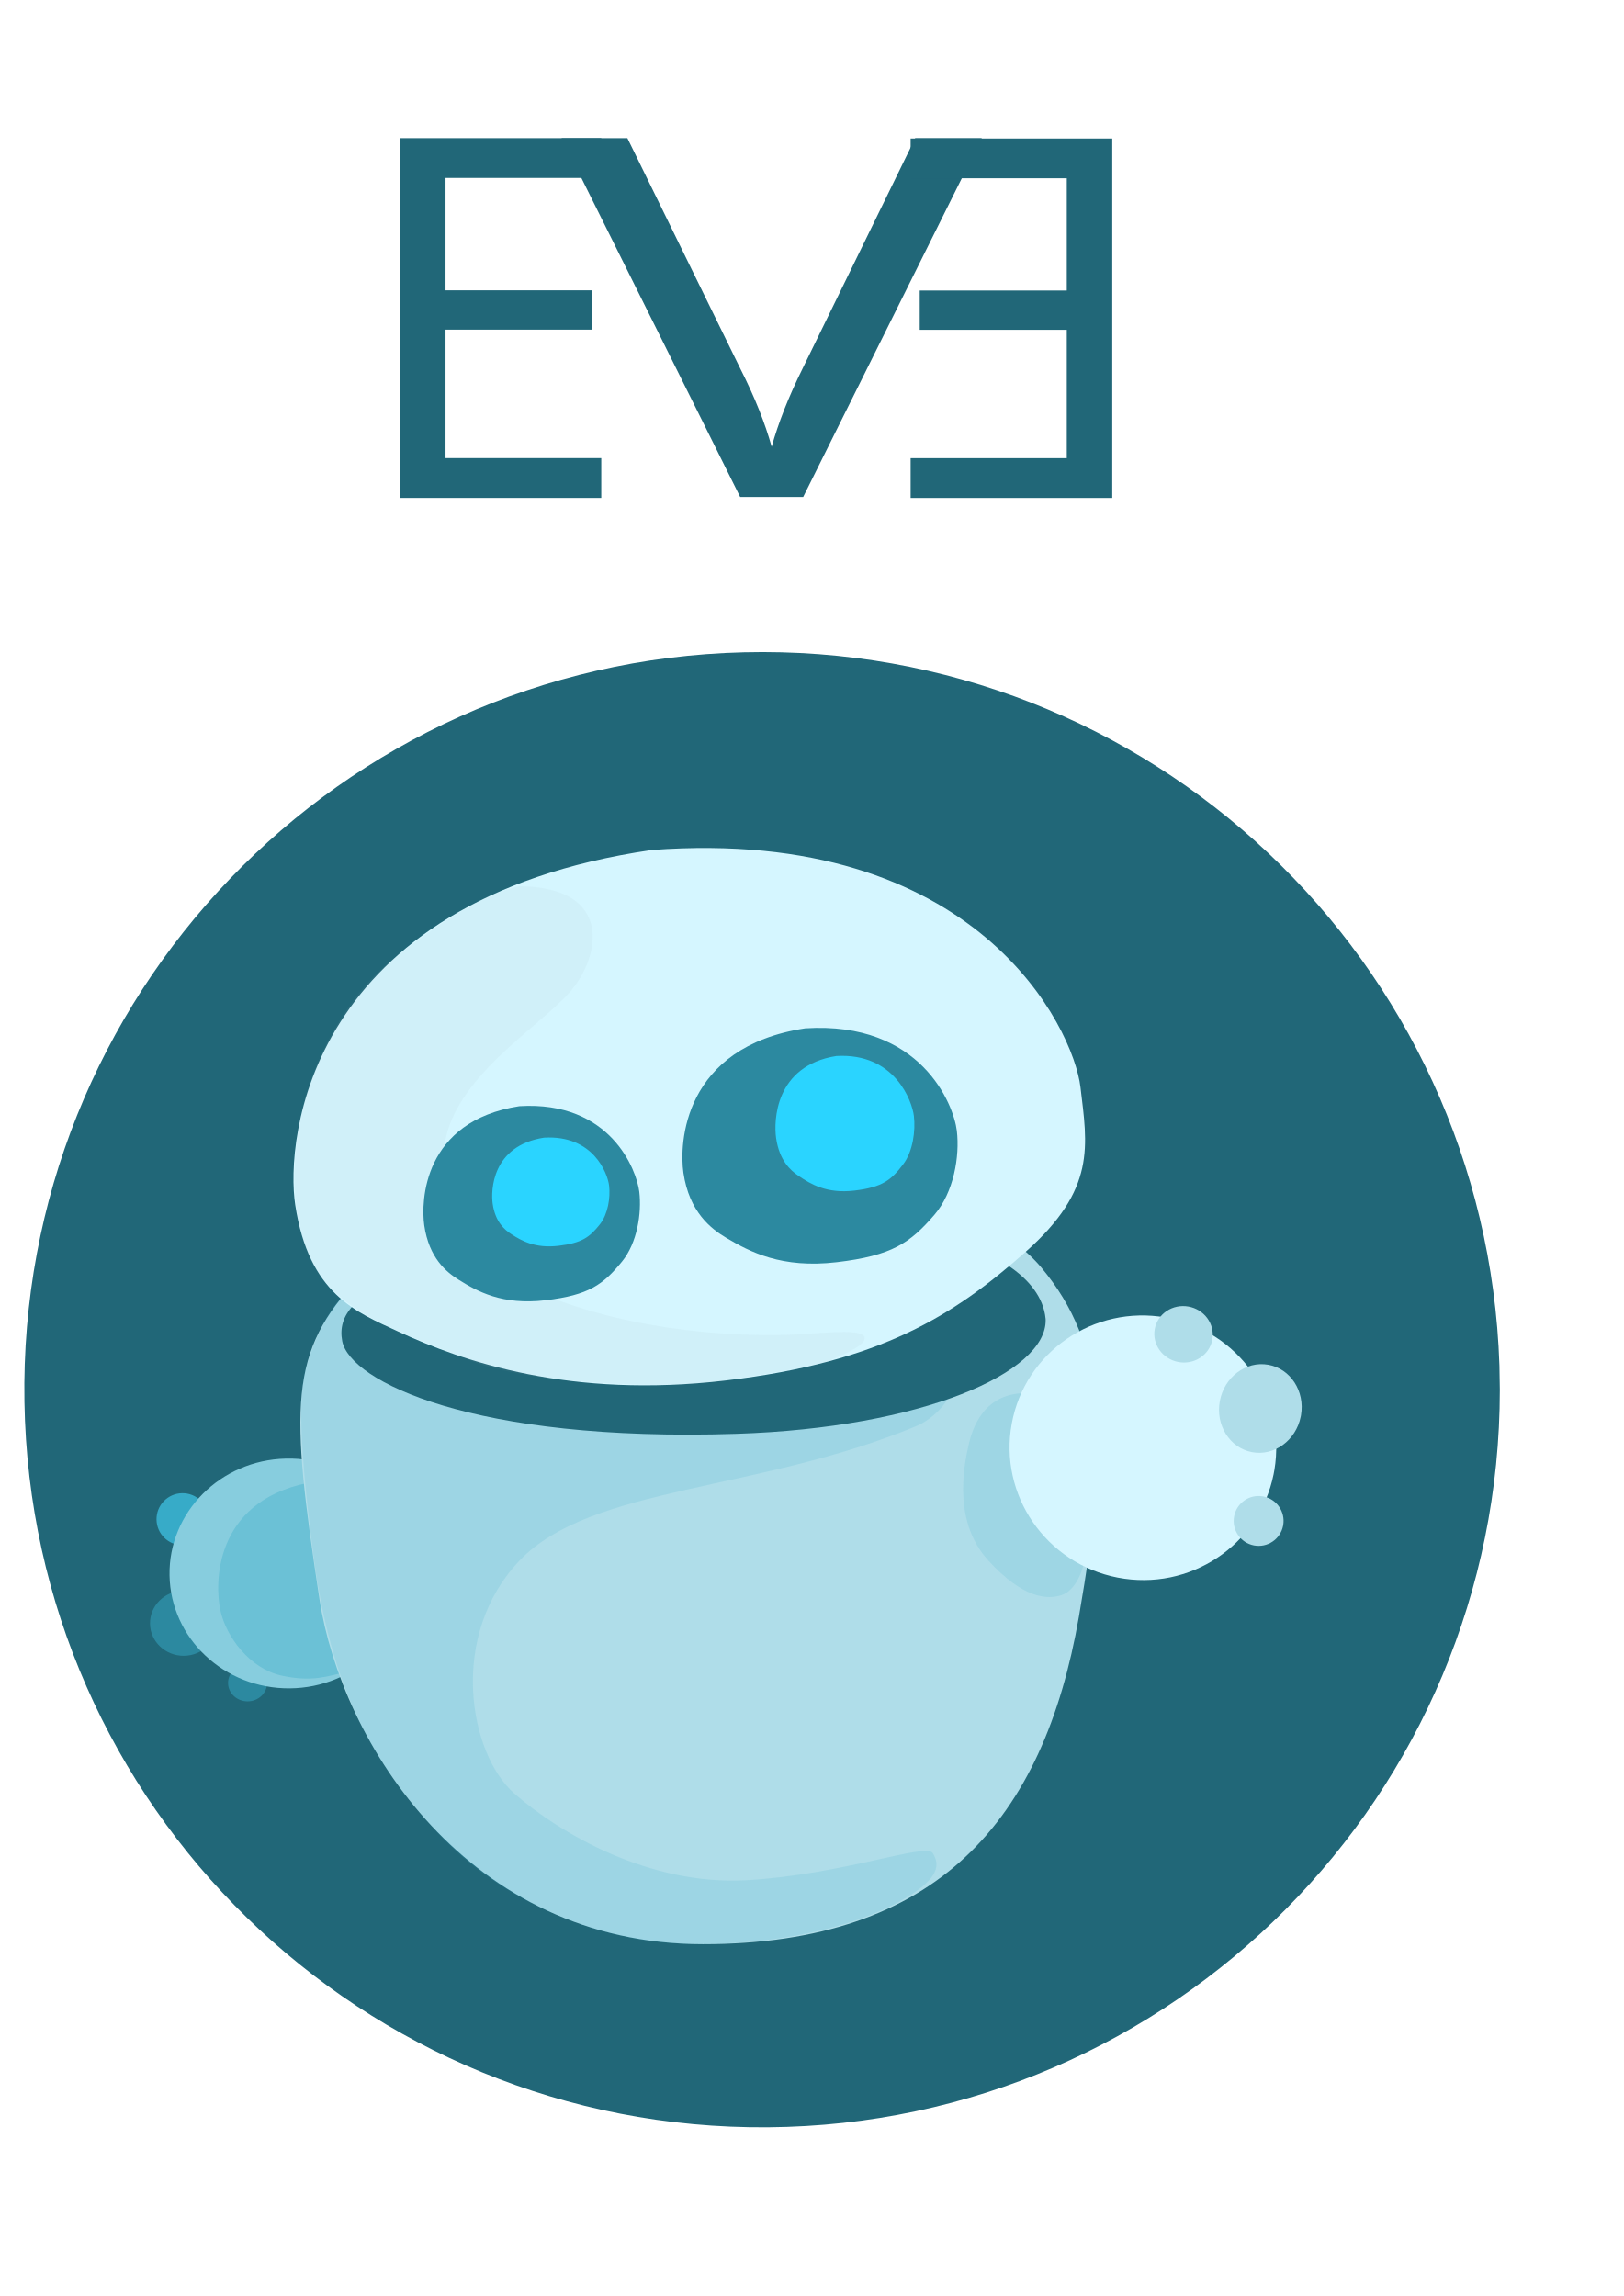
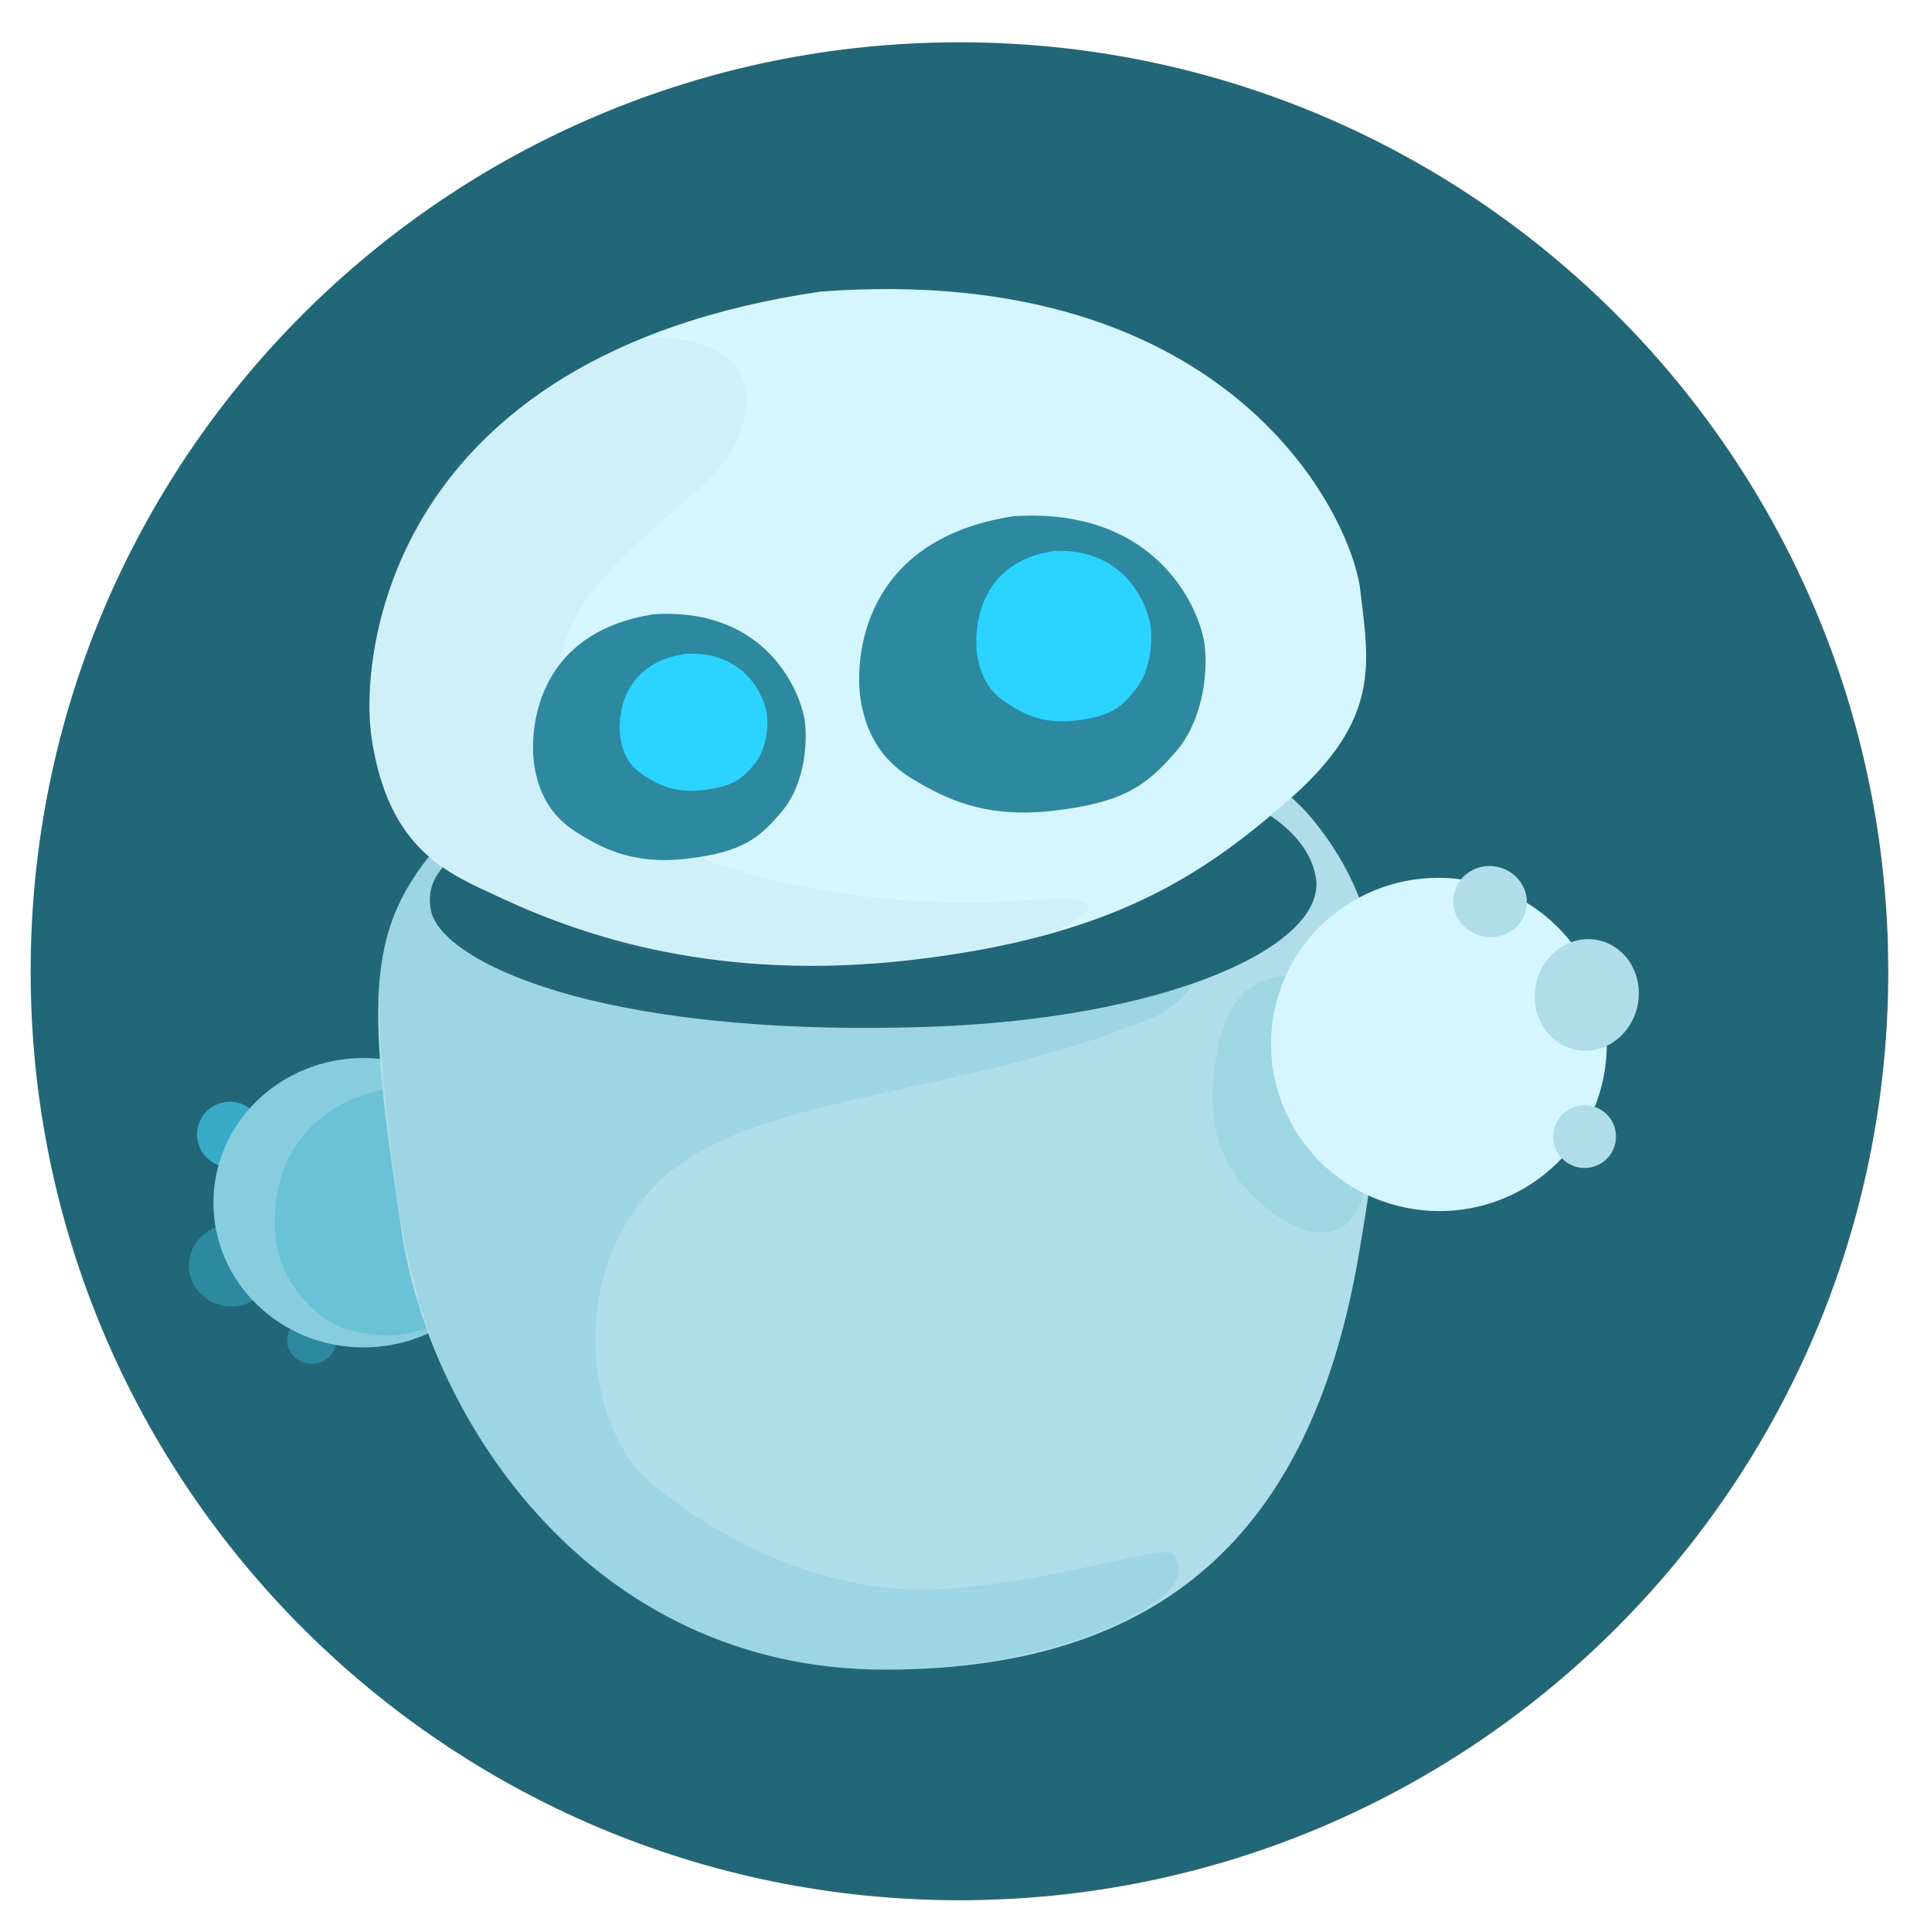
- <svg xmlns="http://www.w3.org/2000/svg" xmlns:ns1="http://www.openswatchbook.org/uri/2009/osb" width="210mm" height="297mm" id="svg2" version="1.1">
+ <svg xmlns="http://www.w3.org/2000/svg" xmlns:ns1="http://www.openswatchbook.org/uri/2009/osb" width="744.09" height="750" id="svg2" version="1.1">
  <defs id="defs4">
    <linearGradient id="linearGradient3759" ns1:paint="solid">
      <stop style="stop-color:#d5f6ff;stop-opacity:1;" offset="0" id="stop3761" />
    </linearGradient>
  </defs>
-   <g id="layer6">
-     <path style="fill:#216778;fill-opacity:1;stroke:none" id="path3920" d="m 787.717,527.689 a 388.909,388.909 0 1 1 -0.21,-12.767" transform="matrix(0.9272727,0,0,0.9272727,2.719964,190.0931)" />
+   <g id="layer6" transform="translate(0,-302.3622)">
+     <path style="fill:#216778;fill-opacity:1;stroke:none" id="path3920" d="m 787.717,527.689 c 0,214.788 -174.12,388.909 -388.909,388.909 -214.788,0 -388.909,-174.12 -388.909,-388.909 0,-214.788 174.12,-388.909 388.909,-388.909 209.818,0 381.811,166.436 388.699,376.142" transform="matrix(0.9272727,0,0,0.9272727,2.719964,190.0931)" />
  </g>
-   <g id="layer4">
-     <path style="fill:#37abc8;fill-opacity:1;stroke:none" id="path3857" d="m 146,497.362 a 12,12 0 1 1 -0.006,-0.394" transform="matrix(1.059958,0,0,1.059958,-52.81052,215.5729)" />
-     <path style="fill:#2c89a0;fill-opacity:1;stroke:none" id="path3859" d="m 152,547.362 a 15.5,15 0 1 1 -0.008,-0.492" transform="matrix(1.059958,0,0,1.059958,-54.93044,213.4529)" />
-     <path style="fill:#2c89a0;fill-opacity:1;stroke:none" id="path3861" d="m 175,574.862 a 9,8.5 0 1 1 -0.005,-0.279" transform="matrix(1.059958,0,0,1.059958,-54.93044,213.4529)" />
-     <path style="fill:#87cdde;fill-opacity:1;stroke:none" id="path3855" d="m 244,520.362 a 55,53 0 1 1 -0.03,-1.74" transform="matrix(1.059958,0,0,1.059958,-59.17027,217.6928)" />
+   <g id="layer4" transform="translate(0,-302.3622)">
+     <path style="fill:#37abc8;fill-opacity:1;stroke:none" id="path3857" d="m 146,497.362 c 0,6.627 -5.373,12 -12,12 -6.627,0 -12,-5.373 -12,-12 0,-6.627 5.373,-12 12,-12 6.474,0 11.781,5.136 11.994,11.606" transform="matrix(1.059958,0,0,1.059958,-52.81052,215.5729)" />
+     <path style="fill:#2c89a0;fill-opacity:1;stroke:none" id="path3859" d="m 152,547.362 c 0,8.284 -6.94,15 -15.5,15 -8.56,0 -15.5,-6.716 -15.5,-15 0,-8.284 6.94,-15 15.5,-15 8.362,0 15.217,6.419 15.492,14.508" transform="matrix(1.059958,0,0,1.059958,-54.93044,213.4529)" />
+     <path style="fill:#2c89a0;fill-opacity:1;stroke:none" id="path3861" d="m 175,574.862 c 0,4.694 -4.029,8.5 -9,8.5 -4.971,0 -9,-3.806 -9,-8.5 0,-4.694 4.029,-8.5 9,-8.5 4.856,0 8.836,3.638 8.995,8.221" transform="matrix(1.059958,0,0,1.059958,-54.93044,213.4529)" />
+     <path style="fill:#87cdde;fill-opacity:1;stroke:none" id="path3855" d="m 244,520.362 c 0,29.271 -24.624,53 -55,53 -30.376,0 -55,-23.729 -55,-53 0,-29.271 24.624,-53 55,-53 29.673,0 53.996,22.682 54.97,51.26" transform="matrix(1.059958,0,0,1.059958,-59.17027,217.6928)" />
    <path style="opacity:0.359;fill:#37abc8;fill-opacity:1;stroke:none" d="m 150.205,725.042 c -45.821,9.518 -45.266,49.462 -42.489,62.234 2.777,12.773 14.202,28.397 29.754,31.881 15.552,3.483 23.415,0.039 31.747,-1.703 8.332,-1.742 26.661,-12.344 28.883,-26.858 2.222,-14.514 3.888,-44.123 -7.221,-53.993 -11.109,-9.87 -40.674,-11.561 -40.674,-11.561 z" id="path3892" />
  </g>
-   <g id="layer1">
+   <g id="layer1" transform="translate(0,-302.3622)">
    <path style="fill:#afdde9;fill-opacity:1;stroke:none" d="m 527.381,790.458 c -17.285,99.337 -69.03,160.05 -183.768,160.05 -114.738,0 -176.747,-98.136 -187.515,-169.044 -14.213,-93.597 -15.206,-120.676 19.526,-156.816 34.733,-36.14 86.839,-53.768 153.748,-53.238 64.257,0.509 148.38,10.764 179.735,48.391 31.355,37.628 33.609,82.522 18.274,170.656 z" id="path3753" />
    <path style="opacity:0.151;fill:#37abc8;fill-opacity:1;stroke:none" d="m 457.559,664.319 c 18.019,11.66 0.936,28.512 -9.54,32.859 -77.907,32.329 -158.994,29.149 -193.972,65.717 -34.979,36.569 -24.909,94.336 -2.65,113.945 22.259,19.609 66.247,45.048 113.416,42.398 47.168,-2.65 87.977,-18.549 91.156,-13.249 3.18,5.3 4.022,11.809 -13.779,22.259 -28.325,16.628 -75.342,24.283 -114.475,21.729 -34.635,-2.26 -81.759,-19.315 -113.416,-53.528 -32.396,-35.013 -52.474,-71.115 -60.948,-135.145 -9.03,-68.231 -6.024,-84.981 -3.49,-93.496 3.025,-10.166 7.2,-19.92 12.5,-27.869 5.3,-7.95 12.19,-11.66 20.139,-12.719 7.95,-1.06 115.005,-11.66 162.704,3.18 47.698,14.839 58.828,19.609 78.967,21.729 20.139,2.12 33.389,12.19 33.389,12.19 z" id="path3888" />
    <path style="fill:#216778;fill-opacity:1;stroke:none" d="m 511.138,645.153 c 0.705,25.862 -60.314,52.886 -151.188,55.843 -129.07,4.2 -188.951,-25.88 -192.661,-45.298 -4.855,-25.412 34.56,-41.795 166.201,-54.687 61.672,-6.04 95.015,-2.328 122.139,3.199 27.124,5.527 53.462,19.656 55.472,40.483" id="path3840" />
    <path style="opacity:0.147;fill:#37abc8;fill-opacity:1;stroke:none" d="m 510.57,682.091 c -23.609,-4.872 -33.353,8.994 -36.726,22.86 -3.373,13.866 -7.495,39.724 9.369,58.087 16.864,18.363 28.481,19.112 35.601,16.864 7.12,-2.248 13.491,-14.241 11.992,-31.104 -1.499,-16.864 6.371,-28.481 -20.237,-66.706 z" id="path3896" />
  </g>
-   <g id="layer2" style="display:inline">
+   <g id="layer2" style="display:inline" transform="translate(0,-302.3622)">
    <path style="fill:#d5f6ff;fill-opacity:1;stroke:none" d="m 318.627,415.556 c -168.67,24.597 -179.167,141.797 -174.315,173.514 6.684,43.694 29.805,52.397 50.419,61.961 31.593,14.657 84.145,32.863 160.074,23.881 75.928,-8.981 111.55,-31.904 146.398,-62.738 34.848,-30.834 30.33,-52.084 26.943,-80.718 C 524.759,502.822 477.805,403.696 318.627,415.556 z" id="path3757" />
    <path style="fill:#2c89a0;fill-opacity:1;stroke:none;display:inline" d="m 393.583,502.751 c -59.958,9.139 -61.56,56.616 -59.514,70.603 2.818,19.268 13.579,27.479 21.031,31.886 11.421,6.754 26.953,15.044 53.965,11.848 27.011,-3.195 35.825,-9.438 47.644,-23.111 9.5,-10.99 12.498,-28.561 11.006,-41.178 -1.492,-12.617 -17.435,-53.684 -74.131,-50.048 z" id="path3757-0-6" />
    <path style="fill:#2ad4ff;fill-opacity:1;stroke:none;display:inline" d="m 408.859,516.278 c -30.224,4.753 -30.64,32.011 -29.491,40.061 1.584,11.091 7.09,15.897 10.892,18.49 5.828,3.974 13.745,8.864 27.369,7.253 13.624,-1.612 18.026,-5.124 23.885,-12.88 4.71,-6.234 6.079,-16.302 5.221,-23.562 -0.859,-7.26 -9.255,-30.981 -37.877,-29.362 z" id="path3757-0-9-7" />
    <path style="opacity:0.076;fill:#93a7ac;fill-opacity:1;stroke:none" d="m 253.865,433.256 c 46.282,0.562 39.724,34.477 24.734,51.716 -14.99,17.239 -57.712,42.347 -61.459,76.075 -3.748,33.728 4.122,55.463 54.339,74.201 50.217,18.738 103.806,18.363 123.293,16.864 19.487,-1.499 29.231,-1.499 27.732,2.998 -1.499,4.497 -20.237,11.243 -20.237,11.243 0,0 -44.221,9.744 -69.704,10.493 -25.483,0.75 -78.698,-1.499 -103.431,-11.992 -24.734,-10.493 -51.716,-17.988 -68.954,-36.726 -17.239,-18.738 -18.801,-52.242 -13.491,-80.384 5.621,-29.793 23.235,-61.272 44.97,-78.51 21.736,-17.239 44.221,-32.229 62.209,-35.976 z" id="path3890" />
    <path style="fill:#2c89a0;fill-opacity:1;stroke:none;display:inline" d="m 253.89,540.812 c -47.159,7.277 -48.182,46.641 -46.501,58.25 2.316,15.993 10.829,22.856 16.718,26.549 9.026,5.659 21.296,12.611 42.546,10.097 21.25,-2.514 28.158,-7.646 37.394,-18.926 7.424,-9.066 9.696,-23.622 8.457,-34.093 -1.239,-10.471 -13.997,-44.607 -58.616,-41.877 z" id="path3757-0" />
    <path style="fill:#2ad4ff;fill-opacity:1;stroke:none;display:inline" d="m 265.912,556.2 c -25.53,3.966 -26.011,25.887 -25.079,32.355 1.284,8.911 5.907,12.749 9.104,14.816 4.899,3.168 11.558,7.062 23.063,5.702 11.505,-1.361 15.237,-4.207 20.219,-10.472 4.004,-5.035 5.208,-13.138 4.518,-18.972 -0.69,-5.834 -7.663,-24.868 -31.825,-23.43 z" id="path3757-0-9" />
  </g>
-   <g id="layer3">
-     <path style="fill:#d5f6ff;fill-opacity:1;stroke:none" id="path3844" d="m 649,498.362 a 61.5,61 0 1 1 -0.033,-2.002" transform="matrix(1.038928,0.2100921,-0.2100921,1.038928,53.00602,66.62648)" />
-     <path style="fill:#afdde9;fill-opacity:1;stroke:none" id="path3846" d="m 658,446.862 a 22,20.5 0 1 1 -0.012,-0.673" transform="matrix(0.8972564,0.1814431,-0.2100921,1.038928,139.3163,108.9526)" />
-     <path style="fill:#afdde9;fill-opacity:1;stroke:none" id="path3848" d="m 601,412.362 a 13.5,13 0 1 1 -0.007,-0.427" transform="matrix(1.038928,0.2100921,-0.2100921,1.038928,54.80459,100.514)" />
-     <path style="fill:#afdde9;fill-opacity:1;stroke:none" id="path3850" d="m 650,489.862 a 11.5,11.5 0 1 1 -0.006,-0.378" transform="matrix(1.038928,0.2100921,-0.2100921,1.038928,54.80459,100.514)" />
-   </g>
-   <g id="layer7">
-     <text xml:space="preserve" style="font-size:153.971px;font-style:normal;font-weight:normal;line-height:125%;letter-spacing:0px;word-spacing:0px;fill:#216778;fill-opacity:1;stroke:none;font-family:lemon;-inkscape-font-specification:lemon" x="171.728" y="243.432" id="text3923">
-       <tspan id="tspan3925" x="171.728" y="243.432" style="font-size:246.353px;font-style:normal;font-variant:normal;font-weight:normal;font-stretch:normal;text-align:start;line-height:125%;word-spacing:0px;writing-mode:lr-tb;text-anchor:start;font-family:Helvetica CY;-inkscape-font-specification:Helvetica CY;fill:#216778" dx="0">E</tspan>
-     </text>
-     <text xml:space="preserve" style="font-size:181.283px;font-style:normal;font-weight:normal;line-height:125%;letter-spacing:0px;word-spacing:0px;fill:#216778;fill-opacity:1;stroke:none;font-family:lemon;-inkscape-font-specification:lemon" x="232.557" y="286.802" id="text3950" transform="scale(1.180342,0.8472119)">
-       <tspan id="tspan3952" x="232.557" y="286.802" style="font-size:290.053px;font-style:normal;font-variant:normal;font-weight:normal;font-stretch:normal;text-align:start;line-height:125%;writing-mode:lr-tb;text-anchor:start;font-family:Helvetica CY;-inkscape-font-specification:Helvetica CY;fill:#216778">V</tspan>
-     </text>
-     <text xml:space="preserve" style="font-size:246.583px;font-style:normal;font-weight:normal;line-height:125%;letter-spacing:0px;word-spacing:0px;fill:#216778;fill-opacity:1;stroke:none;font-family:Helvetica CY;-inkscape-font-specification:Helvetica CY" x="-566.619" y="243.889" id="text4000" transform="scale(-1.001835,0.9981682)">
-       <tspan id="tspan4002" x="-566.619" y="243.889">E</tspan>
-     </text>
+   <g id="layer3" transform="translate(0,-302.3622)">
+     <path style="fill:#d5f6ff;fill-opacity:1;stroke:none" id="path3844" d="m 649,498.362 c 0,33.689 -27.534,61 -61.5,61 -33.966,0 -61.5,-27.311 -61.5,-61 0,-33.689 27.534,-61 61.5,-61 33.18,0 60.378,26.105 61.467,58.998" transform="matrix(1.038928,0.2100921,-0.2100921,1.038928,53.00602,66.62648)" />
+     <path style="fill:#afdde9;fill-opacity:1;stroke:none" id="path3846" d="m 658,446.862 c 0,11.322 -9.85,20.5 -22,20.5 -12.15,0 -22,-9.178 -22,-20.5 0,-11.322 9.85,-20.5 22,-20.5 11.869,0 21.599,8.773 21.988,19.827" transform="matrix(0.8972564,0.1814431,-0.2100921,1.038928,139.3163,108.9526)" />
+     <path style="fill:#afdde9;fill-opacity:1;stroke:none" id="path3848" d="m 601,412.362 c 0,7.18 -6.044,13 -13.5,13 -7.456,0 -13.5,-5.82 -13.5,-13 0,-7.18 6.044,-13 13.5,-13 7.283,0 13.254,5.563 13.493,12.573" transform="matrix(1.038928,0.2100921,-0.2100921,1.038928,54.80459,100.514)" />
+     <path style="fill:#afdde9;fill-opacity:1;stroke:none" id="path3850" d="m 650,489.862 c 0,6.351 -5.149,11.5 -11.5,11.5 -6.351,0 -11.5,-5.149 -11.5,-11.5 0,-6.351 5.149,-11.5 11.5,-11.5 6.204,0 11.29,4.922 11.494,11.122" transform="matrix(1.038928,0.2100921,-0.2100921,1.038928,54.80459,100.514)" />
  </g>
</svg>
